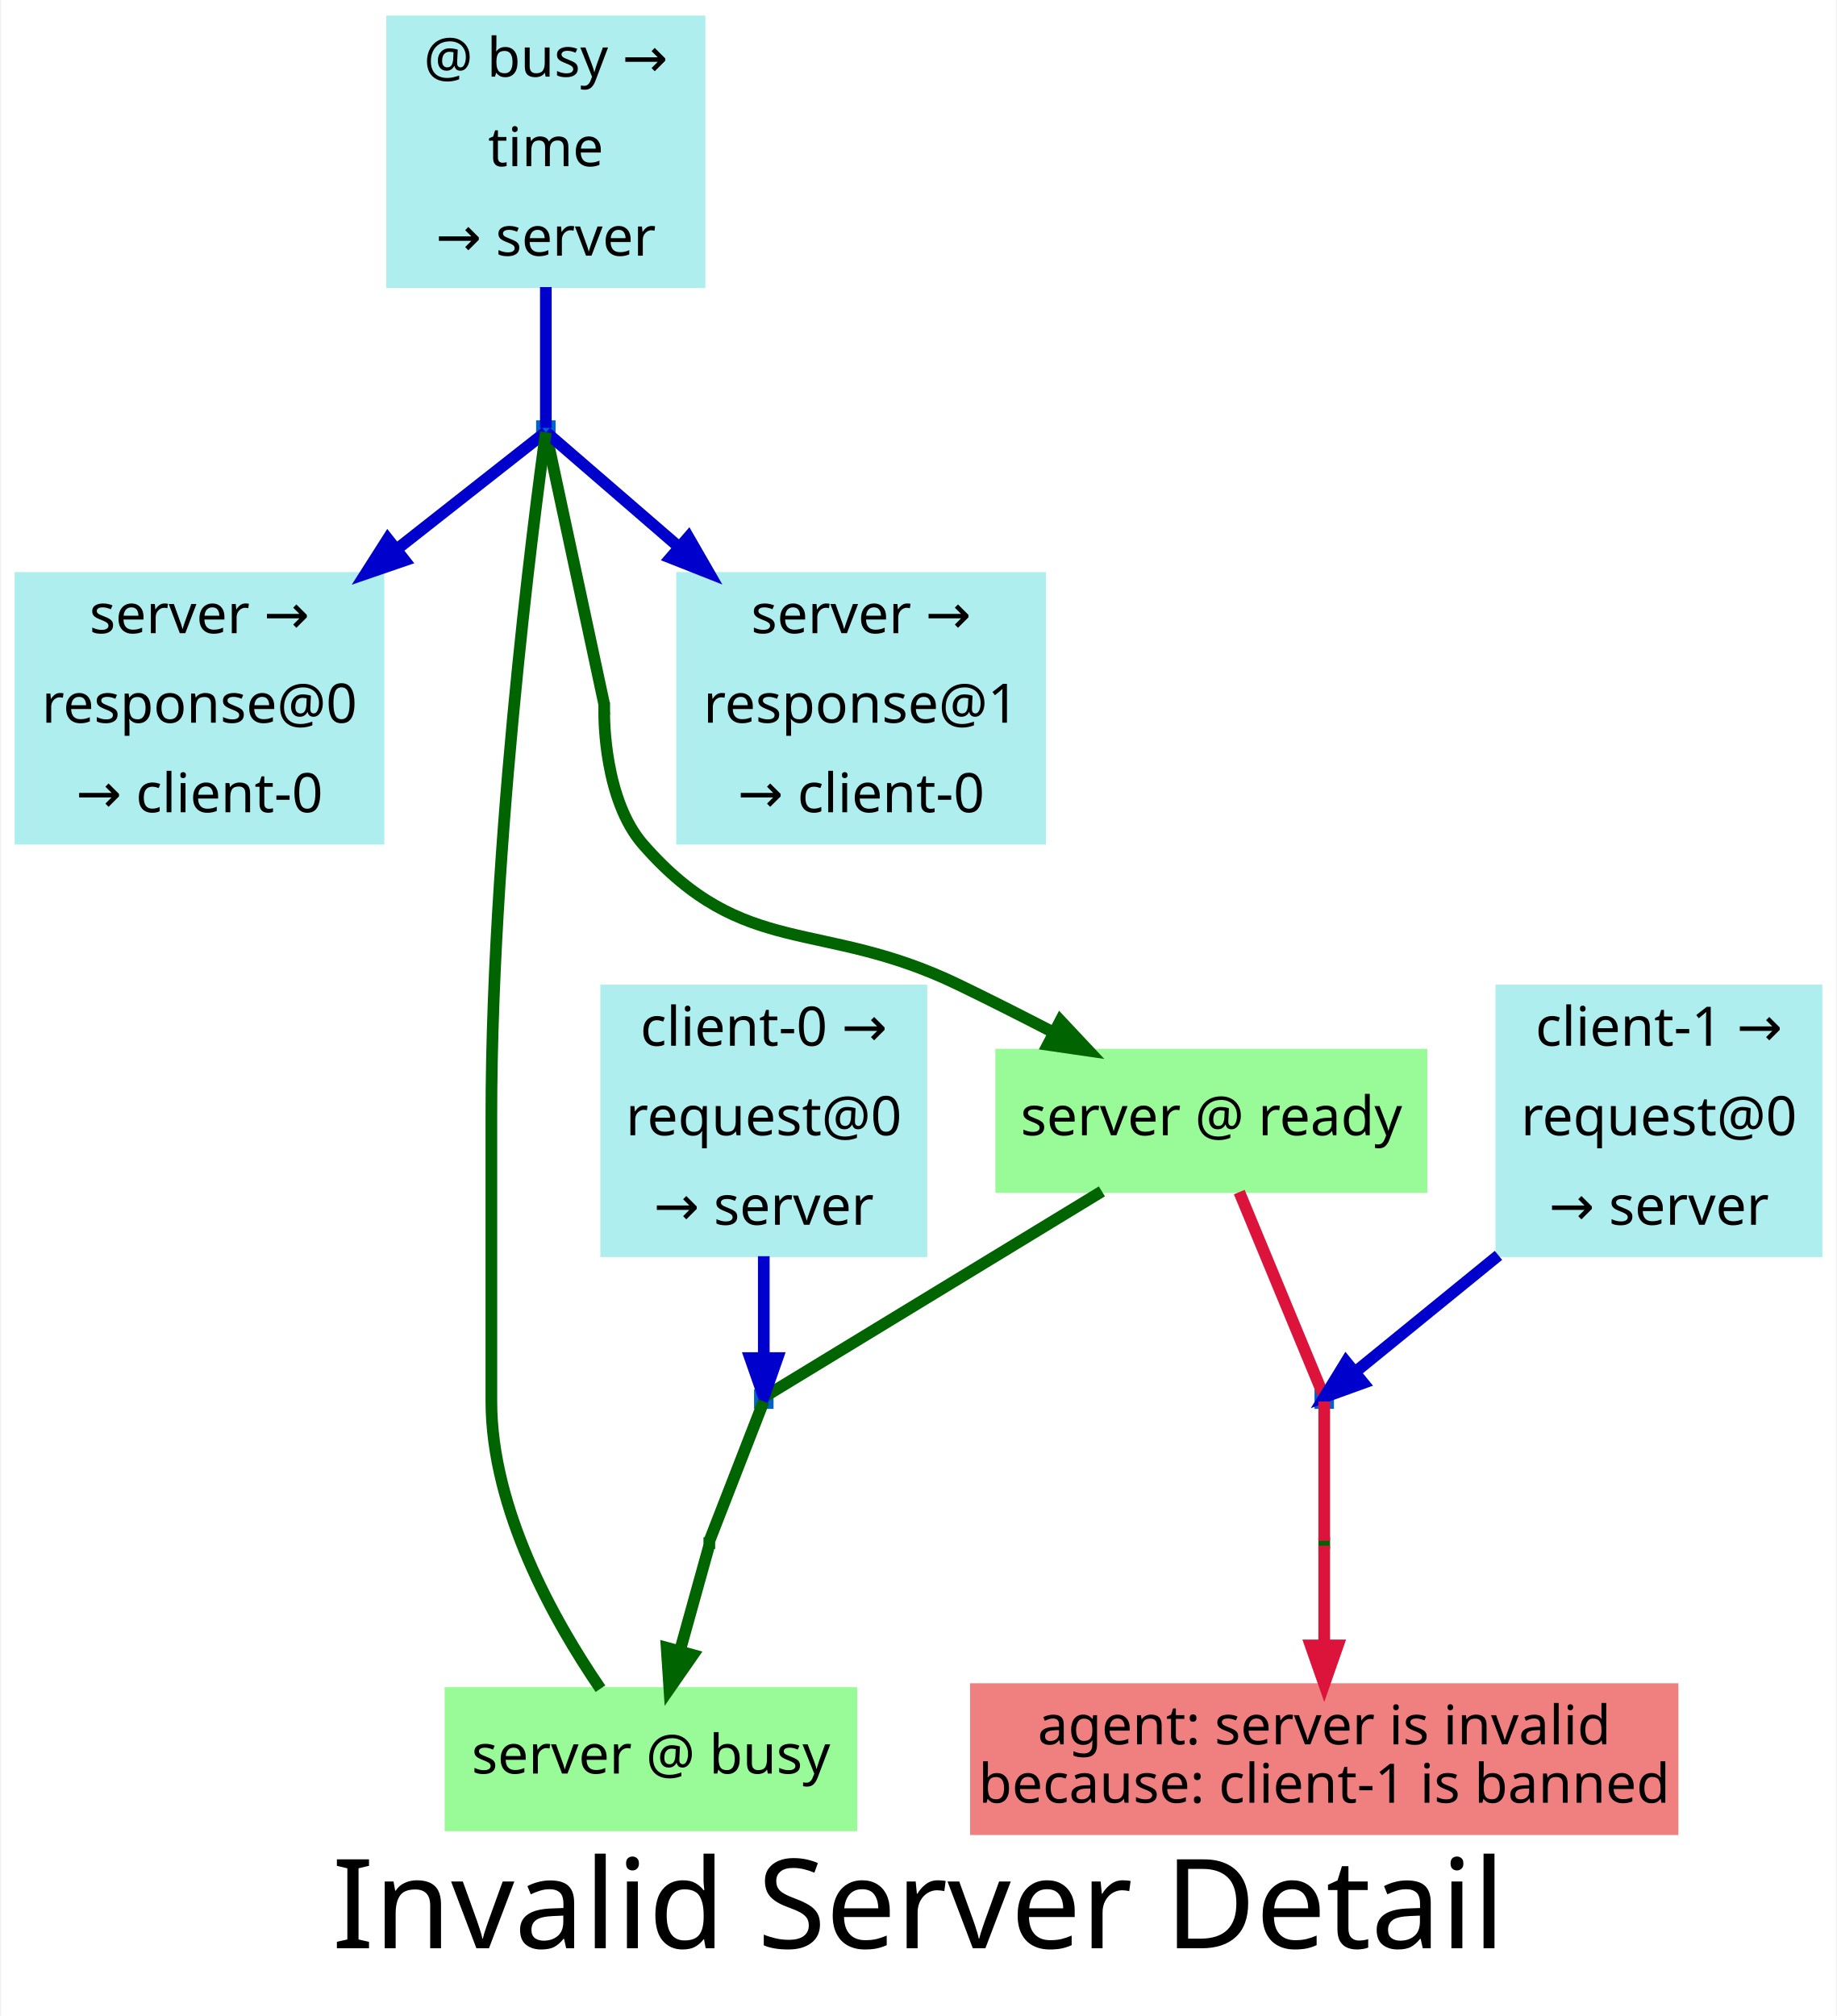
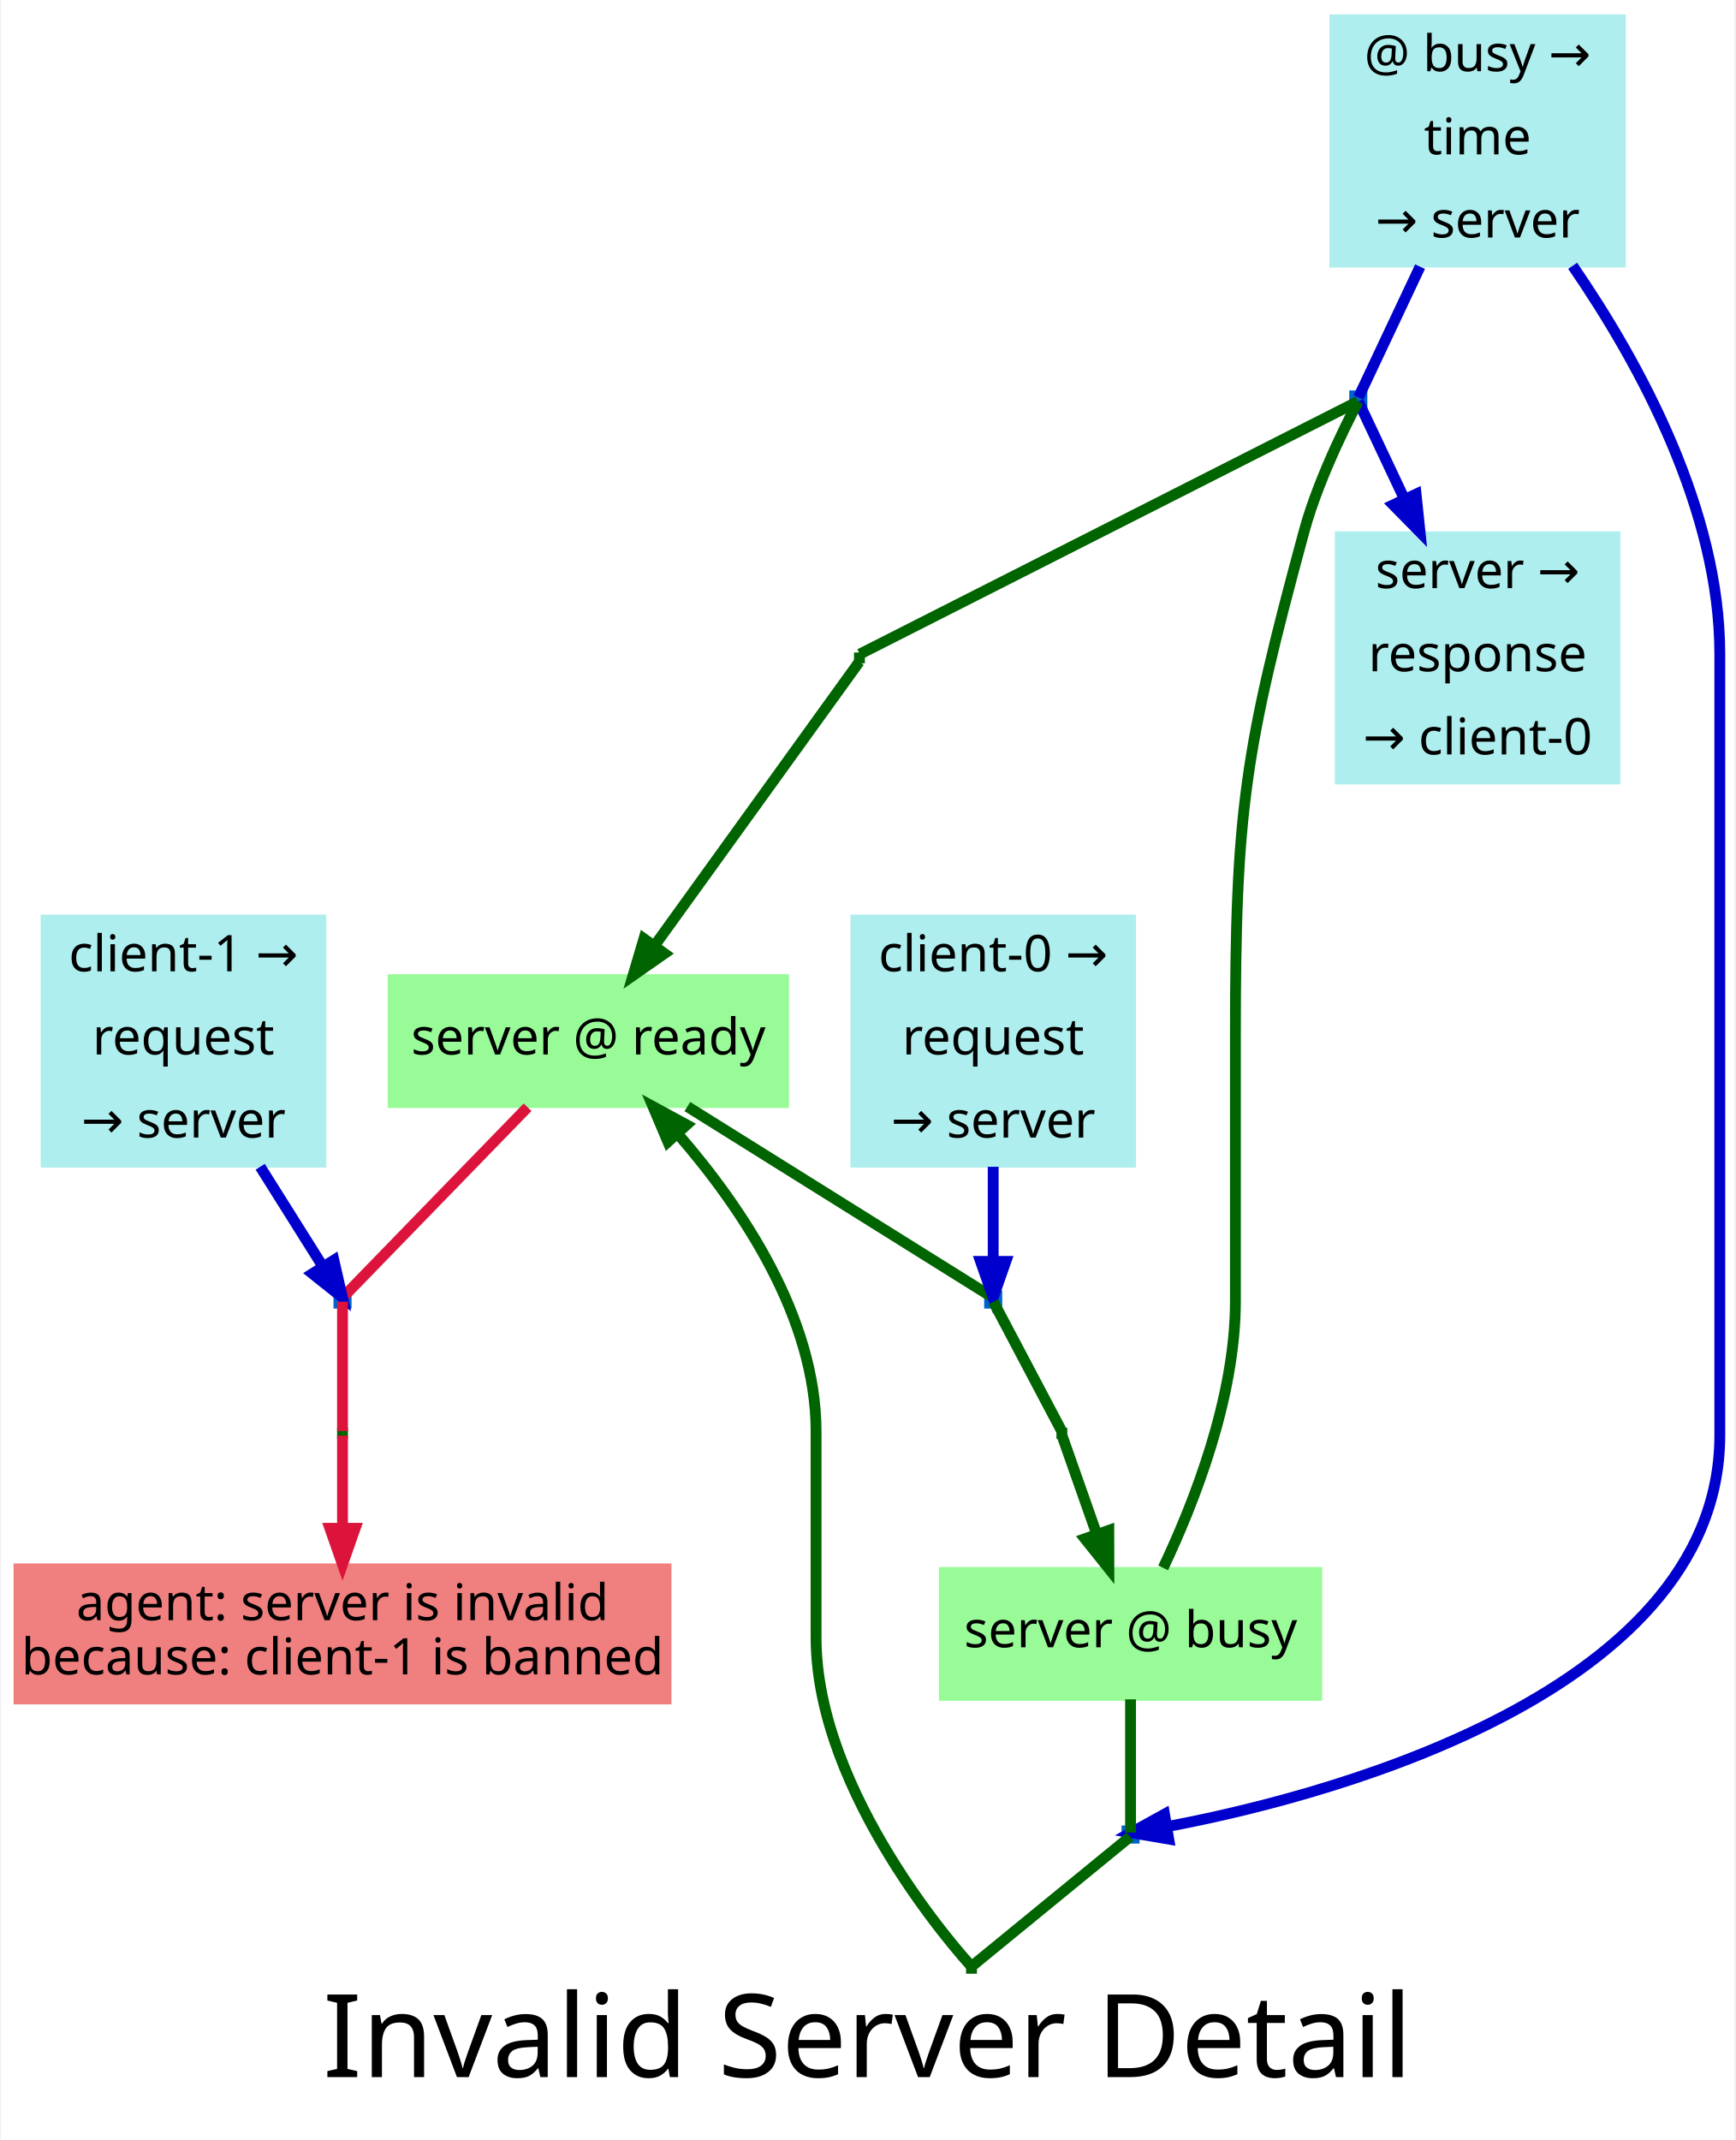
- <svg xmlns="http://www.w3.org/2000/svg" width="472pt" height="518pt" viewBox="0.00 0.00 471.50 518.00">
-   <g id="graph0" class="graph" transform="scale(1 1) rotate(0) translate(4 514)">
-     <polygon fill="white" stroke="transparent" points="-4,4 -4,-514 467.5,-514 467.5,4 -4,4" />
-     <text text-anchor="middle" x="231.75" y="-13.4" font-family="Sans-Serif" font-size="32.00">Invalid Server Detail</text>
+ <svg xmlns="http://www.w3.org/2000/svg" width="480pt" height="592pt" viewBox="0.00 0.00 479.50 592.00">
+   <g id="graph0" class="graph" transform="scale(1 1) rotate(0) translate(4 588)">
+     <polygon fill="white" stroke="transparent" points="-4,4 -4,-588 475.5,-588 475.5,4 -4,4" />
+     <text text-anchor="middle" x="235.75" y="-13.4" font-family="Sans-Serif" font-size="32.00">Invalid Server Detail</text>
    <g id="node1" class="node">
-       <polygon fill="paleturquoise" stroke="paleturquoise" points="0,-297.5 0,-366.5 94,-366.5 94,-297.5 0,-297.5" />
-       <text text-anchor="middle" x="47" y="-351.3" font-family="Sans-Serif" font-size="14.00">server →</text>
-       <polyline fill="none" stroke="paleturquoise" points="0,-343.5 94,-343.5 " />
-       <text text-anchor="middle" x="47" y="-328.3" font-family="Sans-Serif" font-size="14.00">response@0</text>
-       <polyline fill="none" stroke="paleturquoise" points="0,-320.5 94,-320.5 " />
-       <text text-anchor="middle" x="47" y="-305.3" font-family="Sans-Serif" font-size="14.00">→ client-0</text>
+       <polygon fill="paleturquoise" stroke="paleturquoise" points="365.5,-371.5 365.5,-440.5 443.5,-440.5 443.5,-371.5 365.5,-371.5" />
+       <text text-anchor="middle" x="404.5" y="-425.3" font-family="Sans-Serif" font-size="14.00">server →</text>
+       <polyline fill="none" stroke="paleturquoise" points="365.5,-417.5 443.5,-417.5 " />
+       <text text-anchor="middle" x="404.5" y="-402.3" font-family="Sans-Serif" font-size="14.00">response</text>
+       <polyline fill="none" stroke="paleturquoise" points="365.5,-394.5 443.5,-394.5 " />
+       <text text-anchor="middle" x="404.5" y="-379.3" font-family="Sans-Serif" font-size="14.00">→ client-0</text>
    </g>
    <g id="node2" class="node">
-       <polygon fill="paleturquoise" stroke="paleturquoise" points="95.5,-440.5 95.5,-509.5 176.5,-509.5 176.5,-440.5 95.5,-440.5" />
-       <text text-anchor="middle" x="136" y="-494.3" font-family="Sans-Serif" font-size="14.00">@ busy →</text>
-       <polyline fill="none" stroke="paleturquoise" points="95.5,-486.5 176.5,-486.5 " />
-       <text text-anchor="middle" x="136" y="-471.3" font-family="Sans-Serif" font-size="14.00">time</text>
-       <polyline fill="none" stroke="paleturquoise" points="95.5,-463.5 176.5,-463.5 " />
-       <text text-anchor="middle" x="136" y="-448.3" font-family="Sans-Serif" font-size="14.00">→ server</text>
+       <polygon fill="paleturquoise" stroke="paleturquoise" points="364,-514.5 364,-583.5 445,-583.5 445,-514.5 364,-514.5" />
+       <text text-anchor="middle" x="404.5" y="-568.3" font-family="Sans-Serif" font-size="14.00">@ busy →</text>
+       <polyline fill="none" stroke="paleturquoise" points="364,-560.5 445,-560.5 " />
+       <text text-anchor="middle" x="404.5" y="-545.3" font-family="Sans-Serif" font-size="14.00">time</text>
+       <polyline fill="none" stroke="paleturquoise" points="364,-537.5 445,-537.5 " />
+       <text text-anchor="middle" x="404.5" y="-522.3" font-family="Sans-Serif" font-size="14.00">→ server</text>
    </g>
    <g id="node3" class="node">
-       <polygon fill="none" stroke="#0063cd" stroke-width="4" points="136.5,-404 135.5,-404 135.5,-403 136.5,-403 136.5,-404" />
+       <polygon fill="none" stroke="#0063cd" stroke-width="4" points="372,-478 371,-478 371,-477 372,-477 372,-478" />
    </g>
    <g id="edge2" class="edge">
-       <path fill="none" stroke="mediumblue" stroke-width="3" d="M136,-440.23C136,-422.89 136,-405.15 136,-404.05" />
+       <path fill="none" stroke="mediumblue" stroke-width="3" d="M388.58,-514.23C380.4,-496.89 372.04,-479.15 371.53,-478.05" />
+     </g>
+     <g id="node7" class="node">
+       <polygon fill="none" stroke="#0063cd" stroke-width="4" points="309,-81 308,-81 308,-80 309,-80 309,-81" />
+     </g>
+     <g id="edge6" class="edge">
+       <path fill="none" stroke="mediumblue" stroke-width="3" d="M430.79,-514.47C449.56,-487.14 471.5,-446.7 471.5,-407 471.5,-407 471.5,-407 471.5,-191 471.5,-117.07 354.85,-89.5 318.91,-82.76" />
+       <polygon fill="mediumblue" stroke="mediumblue" stroke-width="3" points="319.06,-79.24 308.62,-81.02 317.89,-86.14 319.06,-79.24" />
    </g>
    <g id="edge1" class="edge">
-       <path fill="none" stroke="mediumblue" stroke-width="3" d="M135.94,-402.95C134.74,-402.01 117.02,-388.08 97.72,-372.89" />
-       <polygon fill="mediumblue" stroke="mediumblue" stroke-width="3" points="99.71,-370.01 89.69,-366.57 95.38,-375.51 99.71,-370.01" />
+       <path fill="none" stroke="mediumblue" stroke-width="3" d="M371.52,-476.95C371.94,-476.07 377.64,-463.97 384.2,-450.07" />
+       <polygon fill="mediumblue" stroke="mediumblue" stroke-width="3" points="387.48,-451.31 388.58,-440.78 381.15,-448.33 387.48,-451.31" />
    </g>
    <g id="node4" class="node">
-       <polygon fill="none" stroke="darkgreen" stroke-width="2" points="151.5,-332.5 150.5,-332.5 150.5,-331.5 151.5,-331.5 151.5,-332.5" />
+       <polygon fill="none" stroke="darkgreen" stroke-width="2" points="234,-406.5 233,-406.5 233,-405.5 234,-405.5 234,-406.5" />
    </g>
    <g id="edge4" class="edge">
-       <path fill="none" stroke="darkgreen" stroke-width="3" d="M136.01,-402.95C136.46,-400.86 150.55,-335.1 150.99,-333.05" />
-     </g>
-     <g id="node7" class="node">
-       <polygon fill="paleturquoise" stroke="paleturquoise" points="170,-297.5 170,-366.5 264,-366.5 264,-297.5 170,-297.5" />
-       <text text-anchor="middle" x="217" y="-351.3" font-family="Sans-Serif" font-size="14.00">server →</text>
-       <polyline fill="none" stroke="paleturquoise" points="170,-343.5 264,-343.5 " />
-       <text text-anchor="middle" x="217" y="-328.3" font-family="Sans-Serif" font-size="14.00">response@1</text>
-       <polyline fill="none" stroke="paleturquoise" points="170,-320.5 264,-320.5 " />
-       <text text-anchor="middle" x="217" y="-305.3" font-family="Sans-Serif" font-size="14.00">→ client-0</text>
-     </g>
-     <g id="edge6" class="edge">
-       <path fill="none" stroke="mediumblue" stroke-width="3" d="M136.06,-402.95C137.13,-402.02 152.72,-388.55 169.94,-373.67" />
-       <polygon fill="mediumblue" stroke="mediumblue" stroke-width="3" points="172.64,-375.96 177.92,-366.78 168.06,-370.67 172.64,-375.96" />
+       <path fill="none" stroke="darkgreen" stroke-width="3" d="M371.4,-476.95C367.29,-474.86 237.65,-409.1 233.6,-407.05" />
    </g>
    <g id="node6" class="node">
-       <polygon fill="palegreen" stroke="palegreen" points="362,-244 252,-244 252,-208 362,-208 362,-244" />
-       <text text-anchor="middle" x="307" y="-222.3" font-family="Sans-Serif" font-size="14.00">server @ ready</text>
+       <polygon fill="palegreen" stroke="palegreen" points="213.5,-318 103.5,-318 103.5,-282 213.5,-282 213.5,-318" />
+       <text text-anchor="middle" x="158.5" y="-296.3" font-family="Sans-Serif" font-size="14.00">server @ ready</text>
    </g>
    <g id="edge5" class="edge">
-       <path fill="none" stroke="darkgreen" stroke-width="3" d="M151,-330.94C150.99,-329.63 150.95,-308.48 161,-297 186.96,-267.36 206.53,-278.14 242,-261 250,-257.14 258.46,-252.85 266.55,-248.67" />
-       <polygon fill="darkgreen" stroke="darkgreen" stroke-width="3" points="268.22,-251.74 275.47,-244.01 264.98,-245.54 268.22,-251.74" />
+       <path fill="none" stroke="darkgreen" stroke-width="3" d="M233.45,-404.92C231.92,-402.81 198.61,-356.61 176.91,-326.53" />
+       <polygon fill="darkgreen" stroke="darkgreen" stroke-width="3" points="179.56,-324.22 170.87,-318.15 173.88,-328.31 179.56,-324.22" />
    </g>
    <g id="node5" class="node">
-       <polygon fill="palegreen" stroke="palegreen" points="215.5,-80 110.5,-80 110.5,-44 215.5,-44 215.5,-80" />
-       <text text-anchor="middle" x="163" y="-58.3" font-family="Sans-Serif" font-size="14.00">server @ busy</text>
+       <polygon fill="palegreen" stroke="palegreen" points="361,-154 256,-154 256,-118 361,-118 361,-154" />
+       <text text-anchor="middle" x="308.5" y="-132.3" font-family="Sans-Serif" font-size="14.00">server @ busy</text>
    </g>
    <g id="edge3" class="edge">
-       <path fill="none" stroke="darkgreen" stroke-width="3" d="M150.03,-80.1C138.02,-97.66 122,-126.28 122,-154 122,-227 122,-227 122,-227 122,-304.24 135.57,-399.96 135.99,-402.93" />
+       <path fill="none" stroke="darkgreen" stroke-width="3" d="M317.52,-154.27C326.03,-172.19 337.5,-201.3 337.5,-228 337.5,-301 337.5,-301 337.5,-301 337.5,-363.79 340.06,-380.4 356.5,-441 360.9,-457.21 370.85,-475.8 371.47,-476.94" />
+     </g>
+     <g id="edge7" class="edge">
+       <path fill="none" stroke="darkgreen" stroke-width="3" d="M308.5,-117.91C308.5,-102.59 308.5,-82.31 308.5,-81.06" />
+     </g>
+     <g id="node10" class="node">
+       <polygon fill="none" stroke="#0063cd" stroke-width="4" points="271,-229 270,-229 270,-228 271,-228 271,-229" />
+     </g>
+     <g id="edge11" class="edge">
+       <path fill="none" stroke="darkgreen" stroke-width="3" d="M185.9,-281.88C218.02,-261.8 267.3,-231 270.35,-229.09" />
+     </g>
+     <g id="node13" class="node">
+       <polygon fill="none" stroke="#0063cd" stroke-width="4" points="91,-229 90,-229 90,-228 91,-228 91,-229" />
+     </g>
+     <g id="edge15" class="edge">
+       <path fill="none" stroke="crimson" stroke-width="3" d="M141.69,-281.7C122.18,-261.62 92.43,-230.99 90.59,-229.09" />
+     </g>
+     <g id="node8" class="node">
+       <polygon fill="none" stroke="darkgreen" stroke-width="2" points="265,-44 264,-44 264,-43 265,-43 265,-44" />
+     </g>
+     <g id="edge8" class="edge">
+       <path fill="none" stroke="darkgreen" stroke-width="3" d="M308.37,-79.9C305.87,-77.85 267.04,-46.08 264.62,-44.1" />
+     </g>
+     <g id="edge9" class="edge">
+       <path fill="none" stroke="darkgreen" stroke-width="3" d="M264.38,-44.13C261.85,-46.89 221.5,-91.67 221.5,-135 221.5,-192 221.5,-192 221.5,-192 221.5,-223.59 200.86,-254.08 183.2,-274.37" />
+       <polygon fill="darkgreen" stroke="darkgreen" stroke-width="3" points="180.51,-272.13 176.38,-281.89 185.69,-276.83 180.51,-272.13" />
    </g>
    <g id="node9" class="node">
-       <polygon fill="none" stroke="#0063cd" stroke-width="4" points="192.5,-155 191.5,-155 191.5,-154 192.5,-154 192.5,-155" />
+       <polygon fill="paleturquoise" stroke="paleturquoise" points="231.5,-265.5 231.5,-334.5 309.5,-334.5 309.5,-265.5 231.5,-265.5" />
+       <text text-anchor="middle" x="270.5" y="-319.3" font-family="Sans-Serif" font-size="14.00">client-0 →</text>
+       <polyline fill="none" stroke="paleturquoise" points="231.5,-311.5 309.5,-311.5 " />
+       <text text-anchor="middle" x="270.5" y="-296.3" font-family="Sans-Serif" font-size="14.00">request</text>
+       <polyline fill="none" stroke="paleturquoise" points="231.5,-288.5 309.5,-288.5 " />
+       <text text-anchor="middle" x="270.5" y="-273.3" font-family="Sans-Serif" font-size="14.00">→ server</text>
    </g>
-     <g id="edge8" class="edge">
-       <path fill="none" stroke="darkgreen" stroke-width="3" d="M278.87,-207.88C245.89,-187.8 195.28,-157 192.15,-155.09" />
+     <g id="edge10" class="edge">
+       <path fill="none" stroke="mediumblue" stroke-width="3" d="M270.5,-265.23C270.5,-255.75 270.5,-246.14 270.5,-239.21" />
+       <polygon fill="mediumblue" stroke="mediumblue" stroke-width="3" points="274,-239.05 270.5,-229.05 267,-239.05 274,-239.05" />
+     </g>
+     <g id="node11" class="node">
+       <polygon fill="none" stroke="darkgreen" stroke-width="2" points="290,-192 289,-192 289,-191 290,-191 290,-192" />
+     </g>
+     <g id="edge12" class="edge">
+       <path fill="none" stroke="darkgreen" stroke-width="3" d="M270.55,-227.9C271.63,-225.85 288.4,-194.08 289.45,-192.1" />
+     </g>
+     <g id="edge13" class="edge">
+       <path fill="none" stroke="darkgreen" stroke-width="3" d="M289.55,-190.85C290.1,-189.3 294.64,-176.4 299.13,-163.62" />
+       <polygon fill="darkgreen" stroke="darkgreen" stroke-width="3" points="302.48,-164.65 302.5,-154.06 295.88,-162.33 302.48,-164.65" />
    </g>
    <g id="node12" class="node">
-       <polygon fill="none" stroke="#0063cd" stroke-width="4" points="336.5,-155 335.5,-155 335.5,-154 336.5,-154 336.5,-155" />
+       <polygon fill="paleturquoise" stroke="paleturquoise" points="7.5,-265.5 7.5,-334.5 85.5,-334.5 85.5,-265.5 7.5,-265.5" />
+       <text text-anchor="middle" x="46.5" y="-319.3" font-family="Sans-Serif" font-size="14.00">client-1 →</text>
+       <polyline fill="none" stroke="paleturquoise" points="7.5,-311.5 85.5,-311.5 " />
+       <text text-anchor="middle" x="46.5" y="-296.3" font-family="Sans-Serif" font-size="14.00">request</text>
+       <polyline fill="none" stroke="paleturquoise" points="7.5,-288.5 85.5,-288.5 " />
+       <text text-anchor="middle" x="46.5" y="-273.3" font-family="Sans-Serif" font-size="14.00">→ server</text>
    </g>
-     <g id="edge12" class="edge">
-       <path fill="none" stroke="crimson" stroke-width="3" d="M314.17,-207.7C322.49,-187.62 335.18,-156.99 335.96,-155.09" />
-     </g>
-     <g id="node8" class="node">
-       <polygon fill="paleturquoise" stroke="paleturquoise" points="150.5,-191.5 150.5,-260.5 233.5,-260.5 233.5,-191.5 150.5,-191.5" />
-       <text text-anchor="middle" x="192" y="-245.3" font-family="Sans-Serif" font-size="14.00">client-0 →</text>
-       <polyline fill="none" stroke="paleturquoise" points="150.5,-237.5 233.5,-237.5 " />
-       <text text-anchor="middle" x="192" y="-222.3" font-family="Sans-Serif" font-size="14.00">request@0</text>
-       <polyline fill="none" stroke="paleturquoise" points="150.5,-214.5 233.5,-214.5 " />
-       <text text-anchor="middle" x="192" y="-199.3" font-family="Sans-Serif" font-size="14.00">→ server</text>
-     </g>
-     <g id="edge7" class="edge">
-       <path fill="none" stroke="mediumblue" stroke-width="3" d="M192,-191.23C192,-181.75 192,-172.14 192,-165.21" />
-       <polygon fill="mediumblue" stroke="mediumblue" stroke-width="3" points="195.5,-165.05 192,-155.05 188.5,-165.05 195.5,-165.05" />
-     </g>
-     <g id="node10" class="node">
-       <polygon fill="none" stroke="darkgreen" stroke-width="2" points="178.5,-118 177.5,-118 177.5,-117 178.5,-117 178.5,-118" />
-     </g>
-     <g id="edge9" class="edge">
-       <path fill="none" stroke="darkgreen" stroke-width="3" d="M191.96,-153.9C191.16,-151.85 178.81,-120.08 178.04,-118.1" />
-     </g>
-     <g id="edge10" class="edge">
-       <path fill="none" stroke="darkgreen" stroke-width="3" d="M177.96,-116.85C177.53,-115.31 174.01,-102.65 170.5,-90" />
-       <polygon fill="darkgreen" stroke="darkgreen" stroke-width="3" points="173.79,-88.76 167.74,-80.06 167.04,-90.63 173.79,-88.76" />
-     </g>
-     <g id="node11" class="node">
-       <polygon fill="paleturquoise" stroke="paleturquoise" points="380.5,-191.5 380.5,-260.5 463.5,-260.5 463.5,-191.5 380.5,-191.5" />
-       <text text-anchor="middle" x="422" y="-245.3" font-family="Sans-Serif" font-size="14.00">client-1 →</text>
-       <polyline fill="none" stroke="paleturquoise" points="380.5,-237.5 463.5,-237.5 " />
-       <text text-anchor="middle" x="422" y="-222.3" font-family="Sans-Serif" font-size="14.00">request@0</text>
-       <polyline fill="none" stroke="paleturquoise" points="380.5,-214.5 463.5,-214.5 " />
-       <text text-anchor="middle" x="422" y="-199.3" font-family="Sans-Serif" font-size="14.00">→ server</text>
-     </g>
-     <g id="edge11" class="edge">
-       <path fill="none" stroke="mediumblue" stroke-width="3" d="M380.76,-191.44C366.73,-180.01 352.45,-168.39 343.91,-161.43" />
-       <polygon fill="mediumblue" stroke="mediumblue" stroke-width="3" points="346.03,-158.65 336.07,-155.05 341.61,-164.08 346.03,-158.65" />
-     </g>
-     <g id="node13" class="node">
-       <polygon fill="none" stroke="darkgreen" stroke-width="2" points="336.5,-118 335.5,-118 335.5,-117 336.5,-117 336.5,-118" />
-     </g>
-     <g id="edge13" class="edge">
-       <path fill="none" stroke="crimson" stroke-width="3" d="M336,-153.9C336,-151.85 336,-120.08 336,-118.1" />
+     <g id="edge14" class="edge">
+       <path fill="none" stroke="mediumblue" stroke-width="3" d="M67.73,-265.23C74.11,-255.07 80.59,-244.77 84.99,-237.76" />
+       <polygon fill="mediumblue" stroke="mediumblue" stroke-width="3" points="88.11,-239.38 90.47,-229.05 82.18,-235.66 88.11,-239.38" />
    </g>
    <g id="node14" class="node">
-       <polygon fill="lightcoral" stroke="lightcoral" points="426.5,-81 245.5,-81 245.5,-43 426.5,-43 426.5,-81" />
-       <text text-anchor="middle" x="336" y="-65.8" font-family="Sans-Serif" font-size="14.00">agent: server is invalid</text>
-       <text text-anchor="middle" x="336" y="-50.8" font-family="Sans-Serif" font-size="14.00">because: client-1 is banned</text>
+       <polygon fill="none" stroke="darkgreen" stroke-width="2" points="91,-192 90,-192 90,-191 91,-191 91,-192" />
    </g>
-     <g id="edge14" class="edge">
-       <path fill="none" stroke="crimson" stroke-width="3" d="M336,-116.85C336,-115.37 336,-103.53 336,-91.33" />
-       <polygon fill="crimson" stroke="crimson" stroke-width="3" points="339.5,-91.22 336,-81.22 332.5,-91.22 339.5,-91.22" />
+     <g id="edge16" class="edge">
+       <path fill="none" stroke="crimson" stroke-width="3" d="M90.5,-227.9C90.5,-225.85 90.5,-194.08 90.5,-192.1" />
+     </g>
+     <g id="node15" class="node">
+       <polygon fill="lightcoral" stroke="lightcoral" points="181,-155 0,-155 0,-117 181,-117 181,-155" />
+       <text text-anchor="middle" x="90.5" y="-139.8" font-family="Sans-Serif" font-size="14.00">agent: server is invalid</text>
+       <text text-anchor="middle" x="90.5" y="-124.8" font-family="Sans-Serif" font-size="14.00">because: client-1 is banned</text>
+     </g>
+     <g id="edge17" class="edge">
+       <path fill="none" stroke="crimson" stroke-width="3" d="M90.5,-190.85C90.5,-189.37 90.5,-177.53 90.5,-165.33" />
+       <polygon fill="crimson" stroke="crimson" stroke-width="3" points="94,-165.22 90.5,-155.22 87,-165.22 94,-165.22" />
    </g>
  </g>
</svg>
